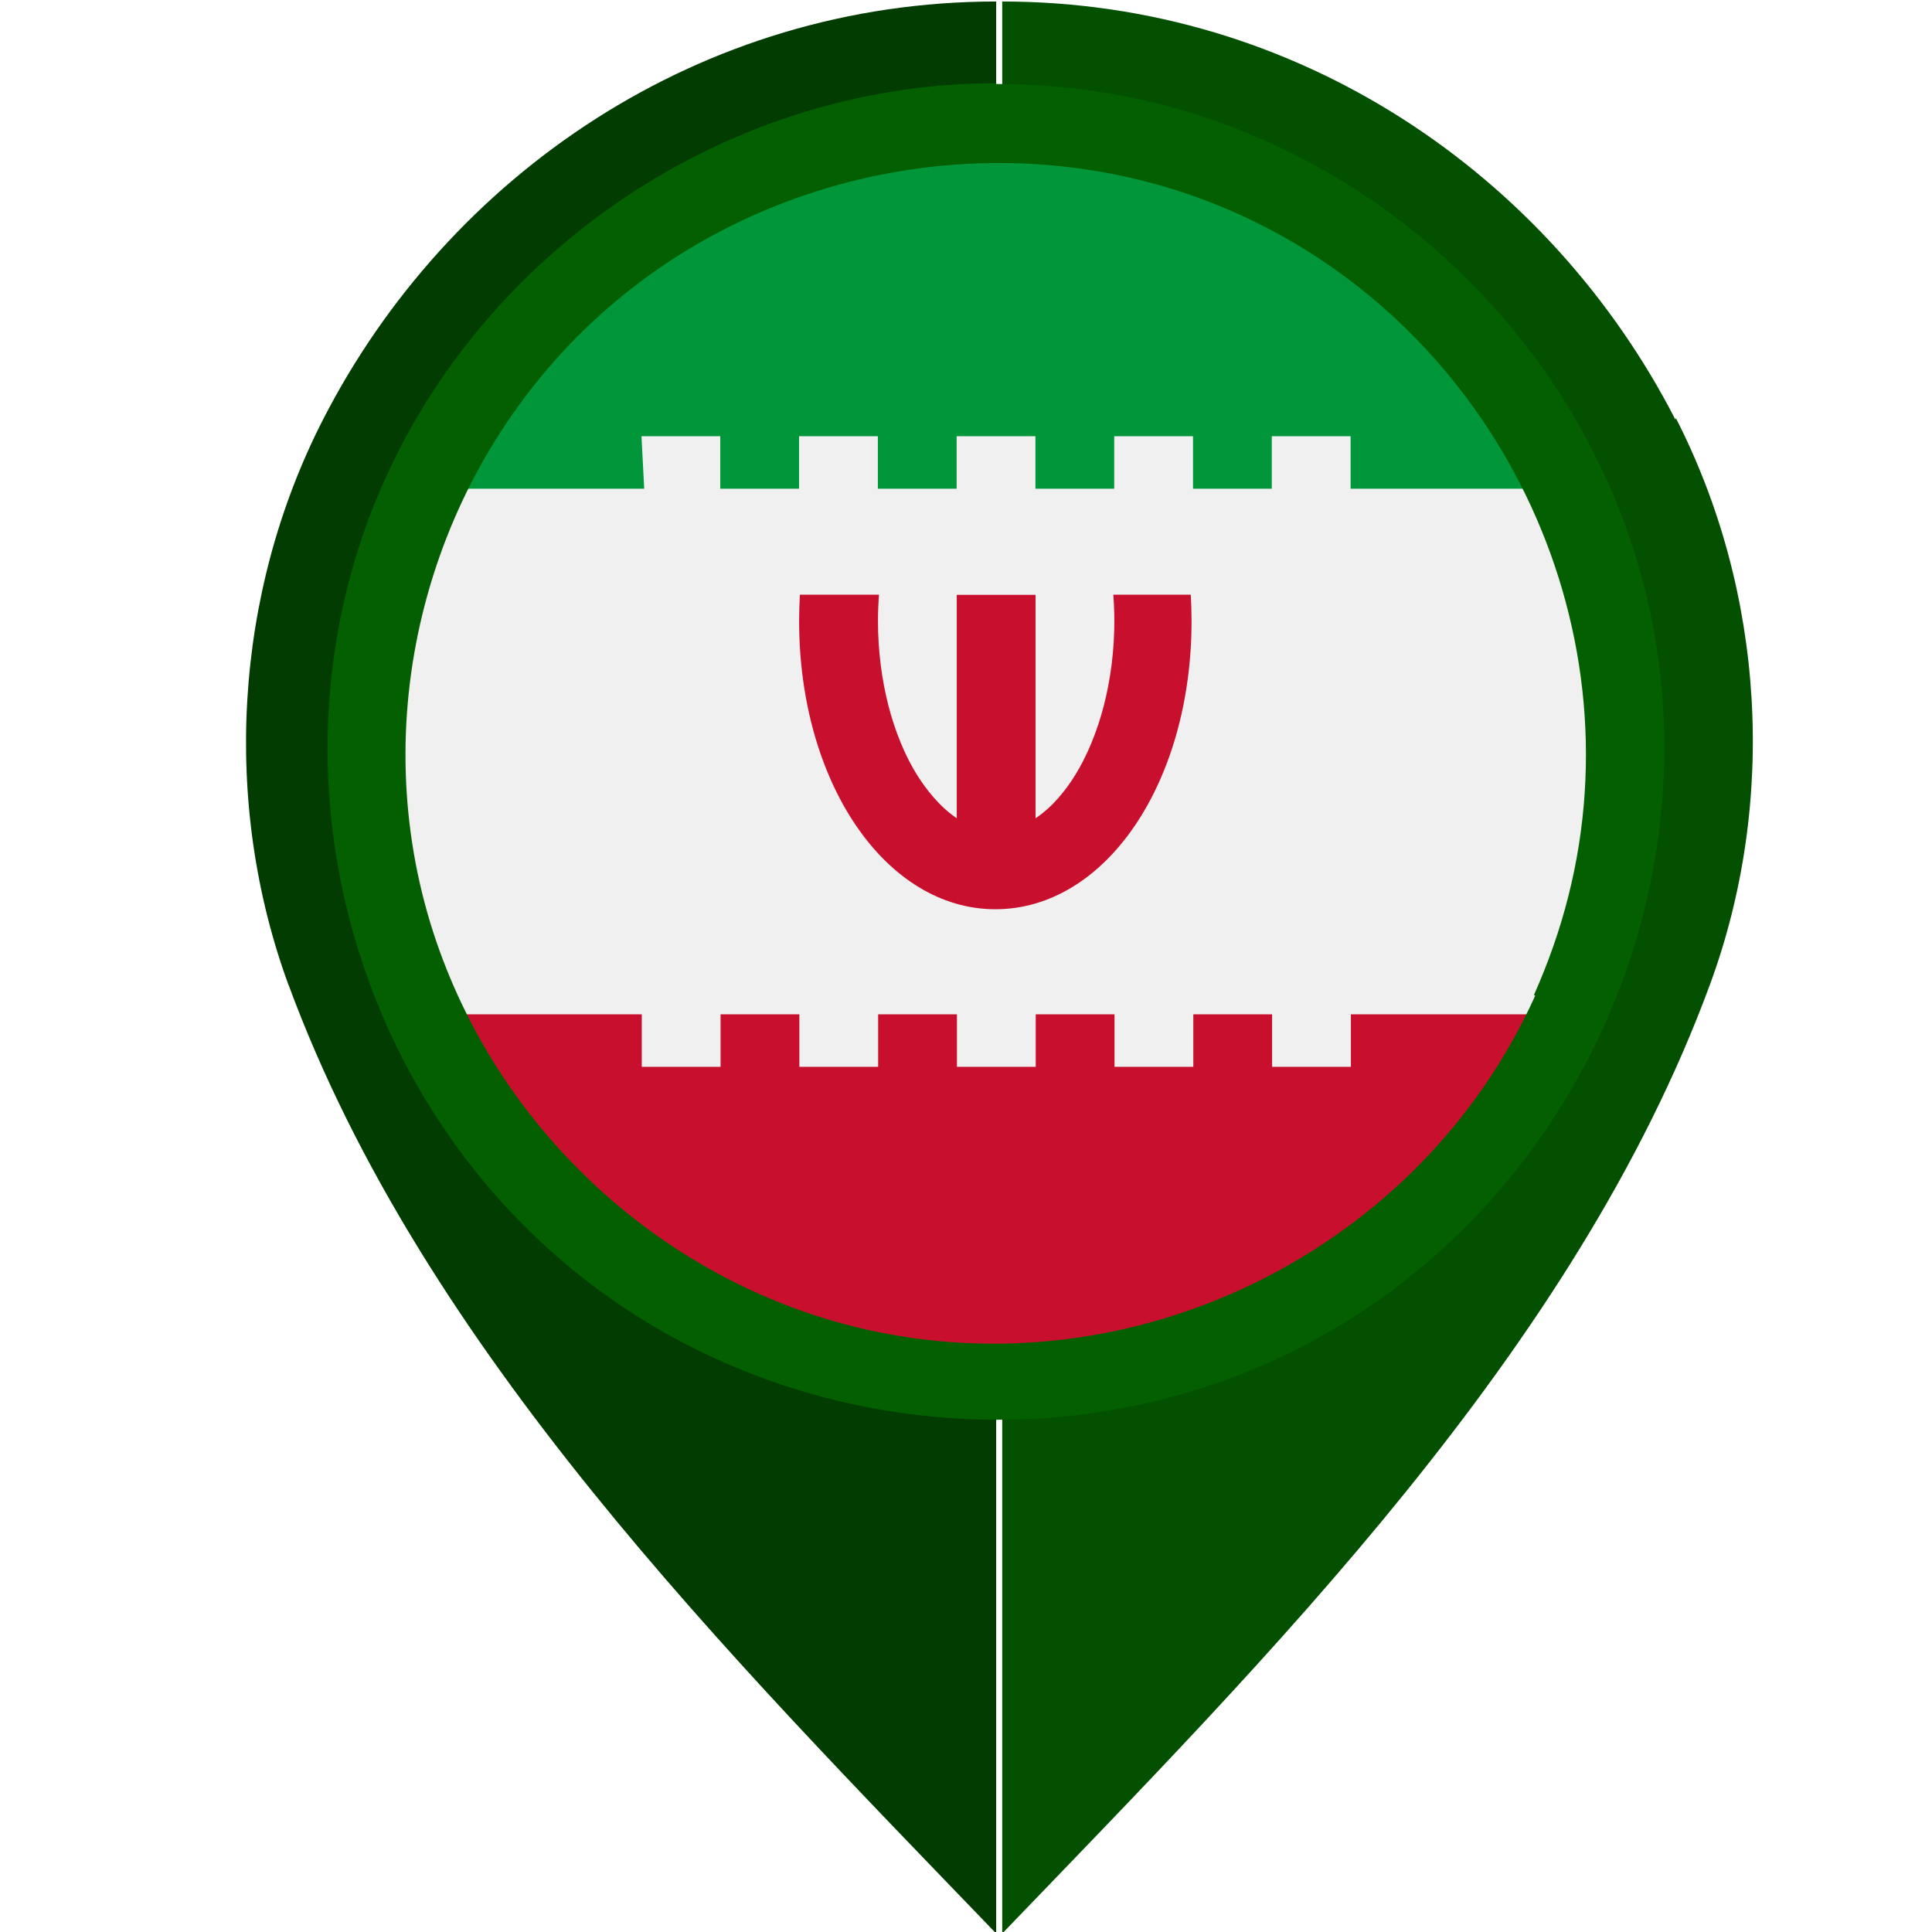
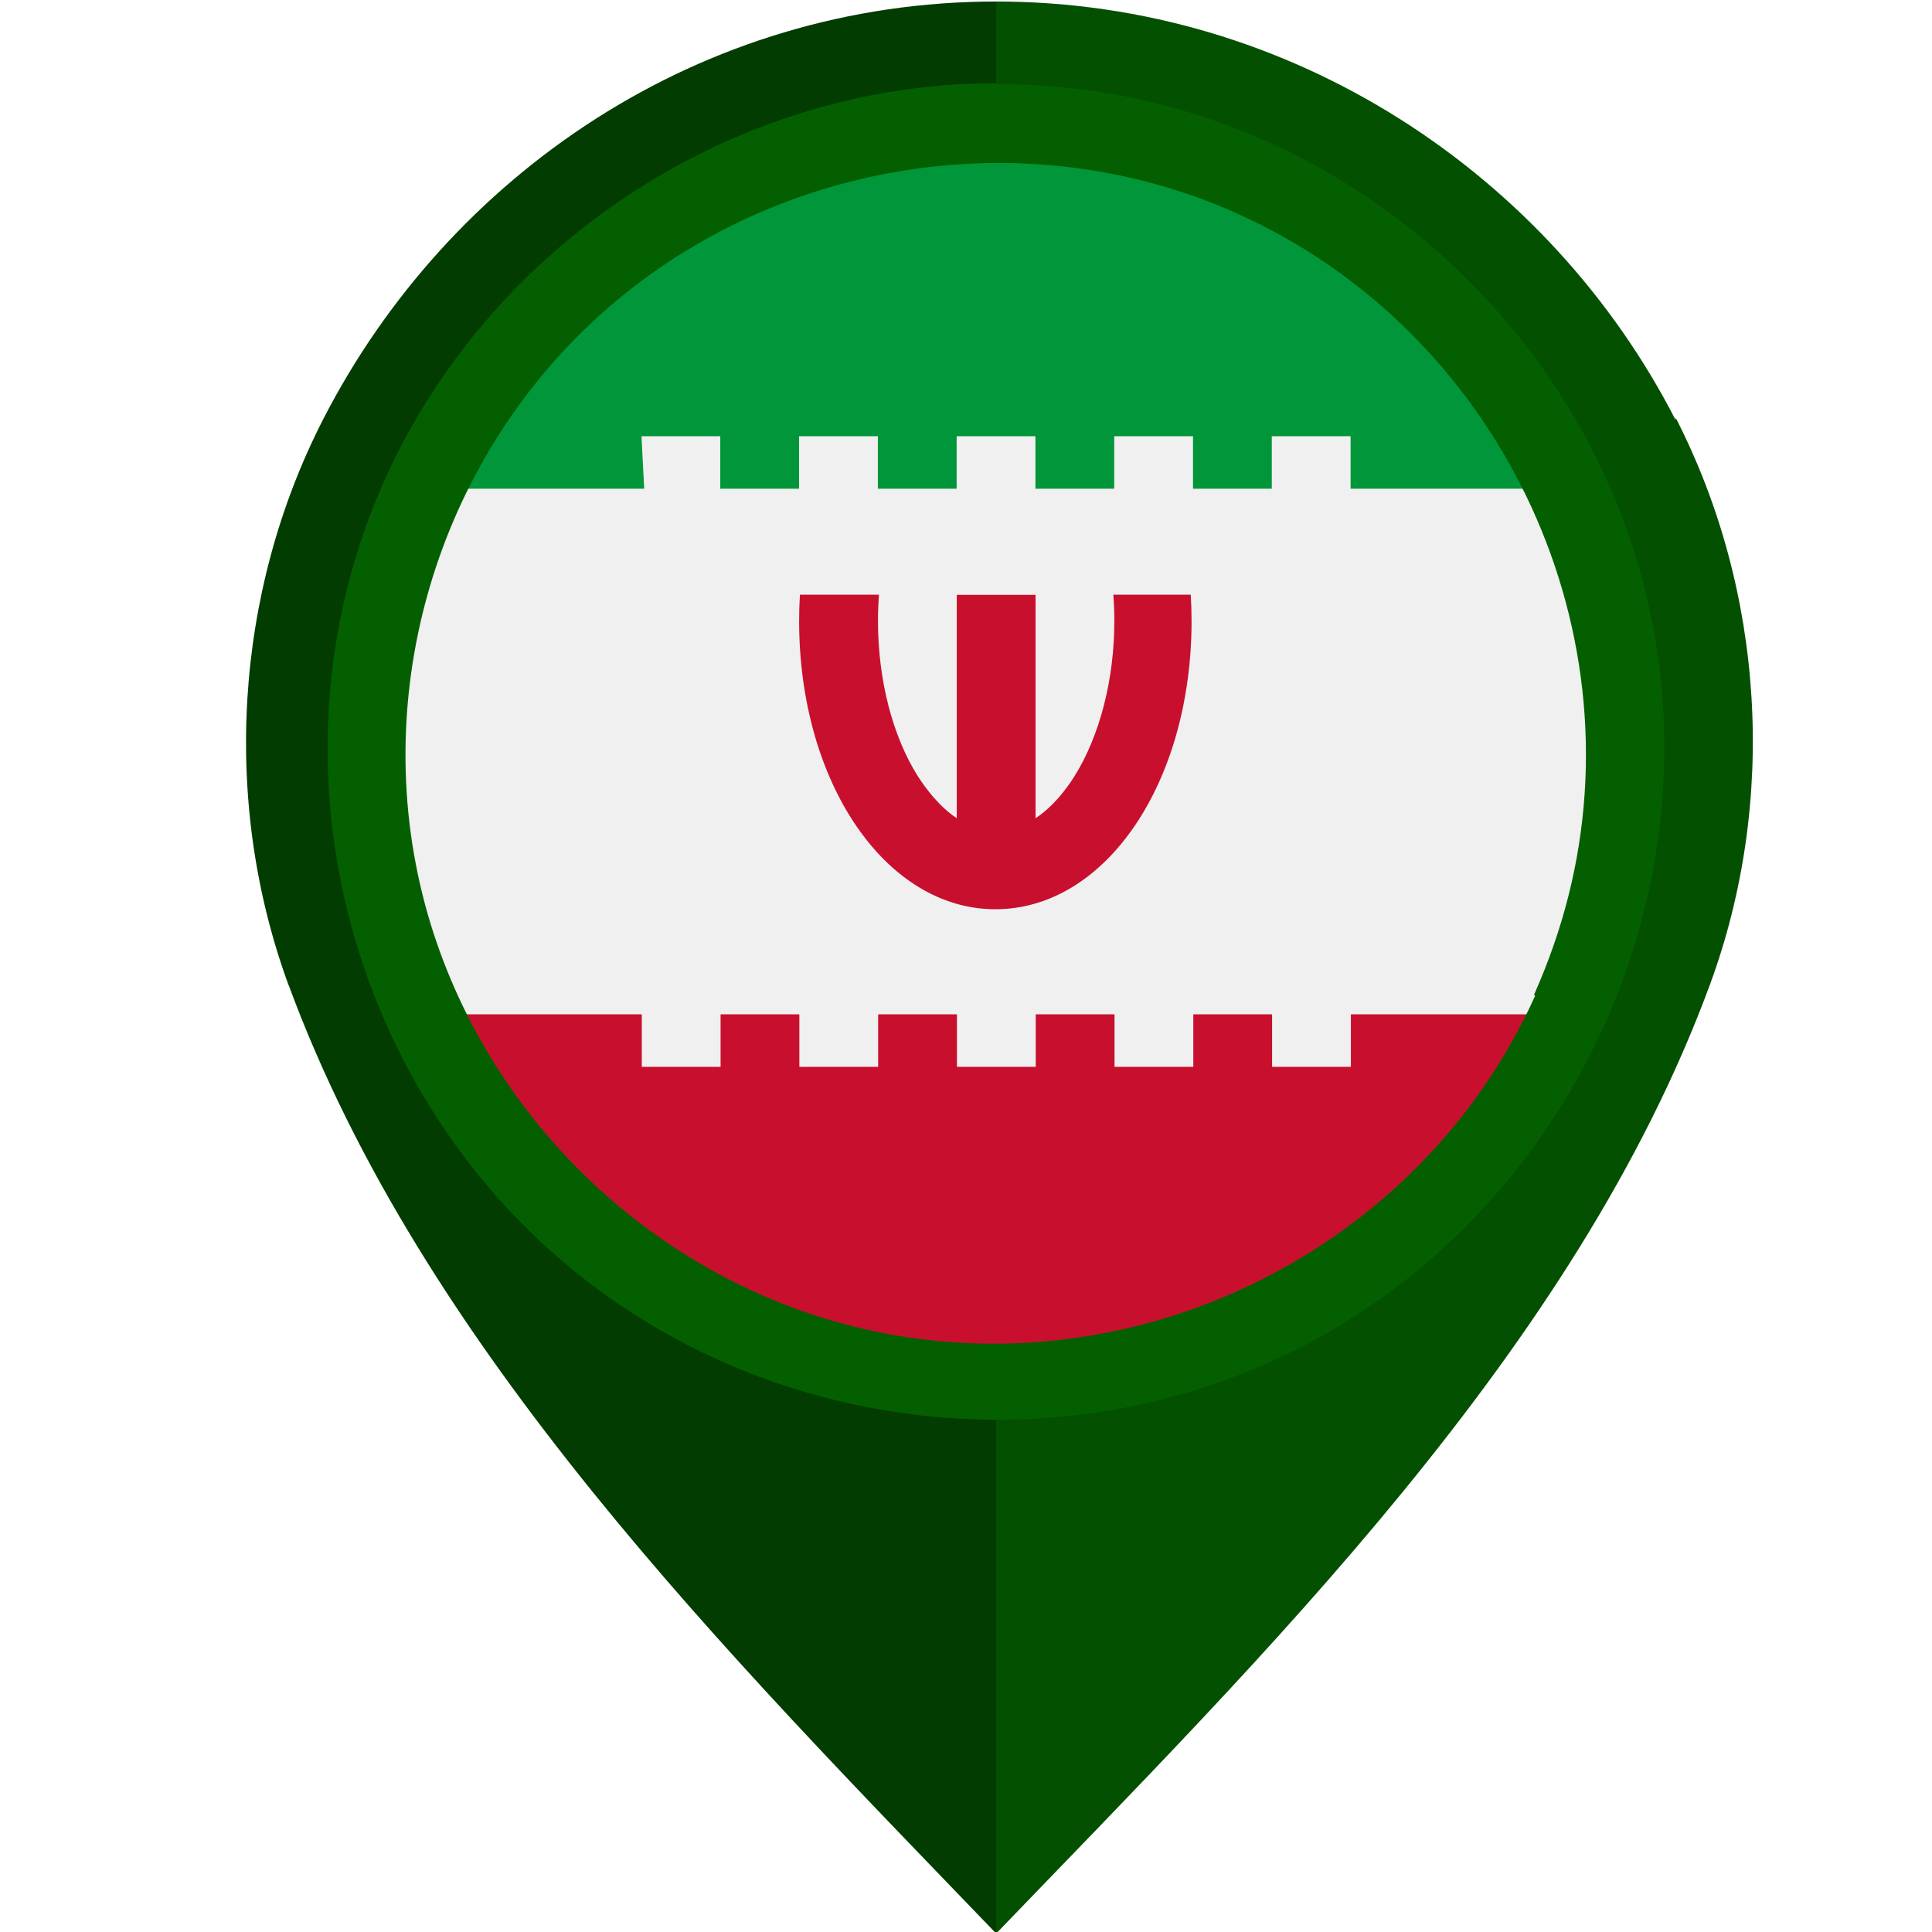
- <svg xmlns="http://www.w3.org/2000/svg" width="128" height="128" version="1.1">
-   <g transform="translate(-512 21.5)">
-     <g transform="translate(516 -21.1)">
-       <path d="m107 27.4c-8.32-16.2-25-27.7-44.6-27.7v25.3c13.9 9.98e-4 25.2 10.9 25.2 24.8 2.5e-4 13.7-11.4 25.5-25.2 25.5v52.4c17.7-18.4 38-38.7 46.9-62.9 4.45-12.1 3.62-26-2.27-37.5z" style="fill:#035000;stroke-width:.25" />
-       <path d="m15.1 64.8c8.9 24.2 29.2 44.5 46.9 62.9v-52.4c-13.8-1e-3 -25.2-11.8-25.2-25.5 2.49e-4 -13.9 11.3-24.8 25.2-24.8v-25.3c-19.6 7.5e-4 -36.3 11.5-44.6 27.7-5.89 11.5-6.72 25.4-2.27 37.5z" style="fill:#023c00;stroke-width:.25" />
-       <circle cx="62" cy="49.4" r="40" style="fill:#f0f0f0;stroke-width:.25" />
-       <path d="m75 39h-5.24c0.043 0.575 0.068 1.16 0.068 1.74 0 3.87-0.967 7.62-2.65 10.3-0.52 0.824-1.39 1.99-2.57 2.77v-14.8h-5.22v14.8c-1.17-0.785-2.04-1.95-2.57-2.77-1.69-2.67-2.65-6.42-2.65-10.3 0-0.584 0.025-1.16 0.068-1.74h-5.24c-0.034 0.572-0.052 1.15-0.052 1.74 0 10.7 5.73 19.1 13 19.1 7.32 0 13-8.41 13-19.1-7.53e-4 -0.587-0.019-1.17-0.053-1.74z" style="fill:#c8102e;stroke-width:.25" />
-       <path d="m38.5 28.5h5.22v3.48h5.22v-3.48h5.22v3.48h5.22v-3.48h5.22v3.48h5.22v-3.48h5.22v3.48h5.22v-3.48h5.22v3.48h12.6c-6.47-13.4-20.2-22.6-36-22.6s-29.6 9.23-36 22.6h12.6z" style="fill:#009639;stroke-width:.25" />
-       <path d="m85.5 66.8v3.48h-5.22v-3.48h-5.22v3.48h-5.22v-3.48h-5.22v3.48h-5.22v-3.48h-5.22v3.48h-5.22v-3.48h-5.22v3.48h-5.22v-3.48h-12.6c6.47 13.4 20.2 22.6 36 22.6 15.9 0 29.6-9.23 36-22.6h-12.6v-2.5e-4z" style="fill:#c8102e;stroke-width:.25" />
-       <path d="m62 5.11c-18.4 0-35.4 11.9-41.7 29.2-6.34 17.5-0.786 37.5 13.5 49.3 14.3 11.8 35.1 13.4 51 3.79 15.9-9.63 24.3-28.7 20.6-46.9-3.66-17.9-18.5-32-36.5-34.8-2.28-0.357-4.58-0.534-6.89-0.534m35.7 60.4c-7.56 16.8-26.4 26.2-44.4 22.1-13.8-3.16-25.1-13.9-29-27.6-3.94-13.9 0.332-29.2 10.9-39.1 11.4-10.7 28.6-13.6 42.8-7.2 17.1 7.69 26.5 27 21.9 45.2-0.566 2.25-1.34 4.43-2.28 6.55-0.522 1.16 0.386-0.862 0 0" style="fill:#045f00;stroke-width:.25" />
+ <svg xmlns="http://www.w3.org/2000/svg" id="svg851" version="1.1" height="128" width="128">
+   <defs id="defs855" />
+   <g id="g849" transform="translate(-512 21.5)">
+     <g id="g847" transform="translate(516 -21.1)">
+       <path id="path833" style="fill:#035000;stroke-width:0.25" d="M 107,27.4 C 98.68,11.2 81.6,-0.3 62,-0.3 c -1.718,9.573 0.267,16.867 0.4,25.3 13.9,9.98e-4 25.2,10.9 25.2,24.8 2.5e-4,13.7 -11.4,25.5 -25.2,25.5 -0.133,17.467 -2.589,34.933 -0.4,52.4 17.7,-18.4 38.4,-38.7 47.3,-62.9 4.45,-12.1 3.62,-26 -2.27,-37.5 z" />
+       <path id="path835" style="fill:#023c00;stroke-width:0.25" d="M 15.1,64.8 C 24,89 44.3,109.3 62,127.7 62,110.233 62,92.767 62,75.3 48.2,75.299 36.8,63.5 36.8,49.8 36.8,35.9 48.1,25 62,25 V -0.3 C 42.4,-0.299 25.7,11.2 17.4,27.4 11.51,38.9 10.68,52.8 15.13,64.9 Z" />
+       <circle id="circle837" style="fill:#f0f0f0;stroke-width:.25" r="40" cy="49.4" cx="62" />
+       <path id="path839" style="fill:#c8102e;stroke-width:.25" d="m75 39h-5.24c0.043 0.575 0.068 1.16 0.068 1.74 0 3.87-0.967 7.62-2.65 10.3-0.52 0.824-1.39 1.99-2.57 2.77v-14.8h-5.22v14.8c-1.17-0.785-2.04-1.95-2.57-2.77-1.69-2.67-2.65-6.42-2.65-10.3 0-0.584 0.025-1.16 0.068-1.74h-5.24c-0.034 0.572-0.052 1.15-0.052 1.74 0 10.7 5.73 19.1 13 19.1 7.32 0 13-8.41 13-19.1-7.53e-4 -0.587-0.019-1.17-0.053-1.74z" />
+       <path id="path841" style="fill:#009639;stroke-width:.25" d="m38.5 28.5h5.22v3.48h5.22v-3.48h5.22v3.48h5.22v-3.48h5.22v3.48h5.22v-3.48h5.22v3.48h5.22v-3.48h5.22v3.48h12.6c-6.47-13.4-20.2-22.6-36-22.6s-29.6 9.23-36 22.6h12.6z" />
+       <path id="path843" style="fill:#c8102e;stroke-width:.25" d="m85.5 66.8v3.48h-5.22v-3.48h-5.22v3.48h-5.22v-3.48h-5.22v3.48h-5.22v-3.48h-5.22v3.48h-5.22v-3.48h-5.22v3.48h-5.22v-3.48h-12.6c6.47 13.4 20.2 22.6 36 22.6 15.9 0 29.6-9.23 36-22.6h-12.6v-2.5e-4z" />
+       <path id="path845" style="fill:#045f00;stroke-width:.25" d="m62 5.11c-18.4 0-35.4 11.9-41.7 29.2-6.34 17.5-0.786 37.5 13.5 49.3 14.3 11.8 35.1 13.4 51 3.79 15.9-9.63 24.3-28.7 20.6-46.9-3.66-17.9-18.5-32-36.5-34.8-2.28-0.357-4.58-0.534-6.89-0.534m35.7 60.4c-7.56 16.8-26.4 26.2-44.4 22.1-13.8-3.16-25.1-13.9-29-27.6-3.94-13.9 0.332-29.2 10.9-39.1 11.4-10.7 28.6-13.6 42.8-7.2 17.1 7.69 26.5 27 21.9 45.2-0.566 2.25-1.34 4.43-2.28 6.55-0.522 1.16 0.386-0.862 0 0" />
    </g>
  </g>
</svg>
